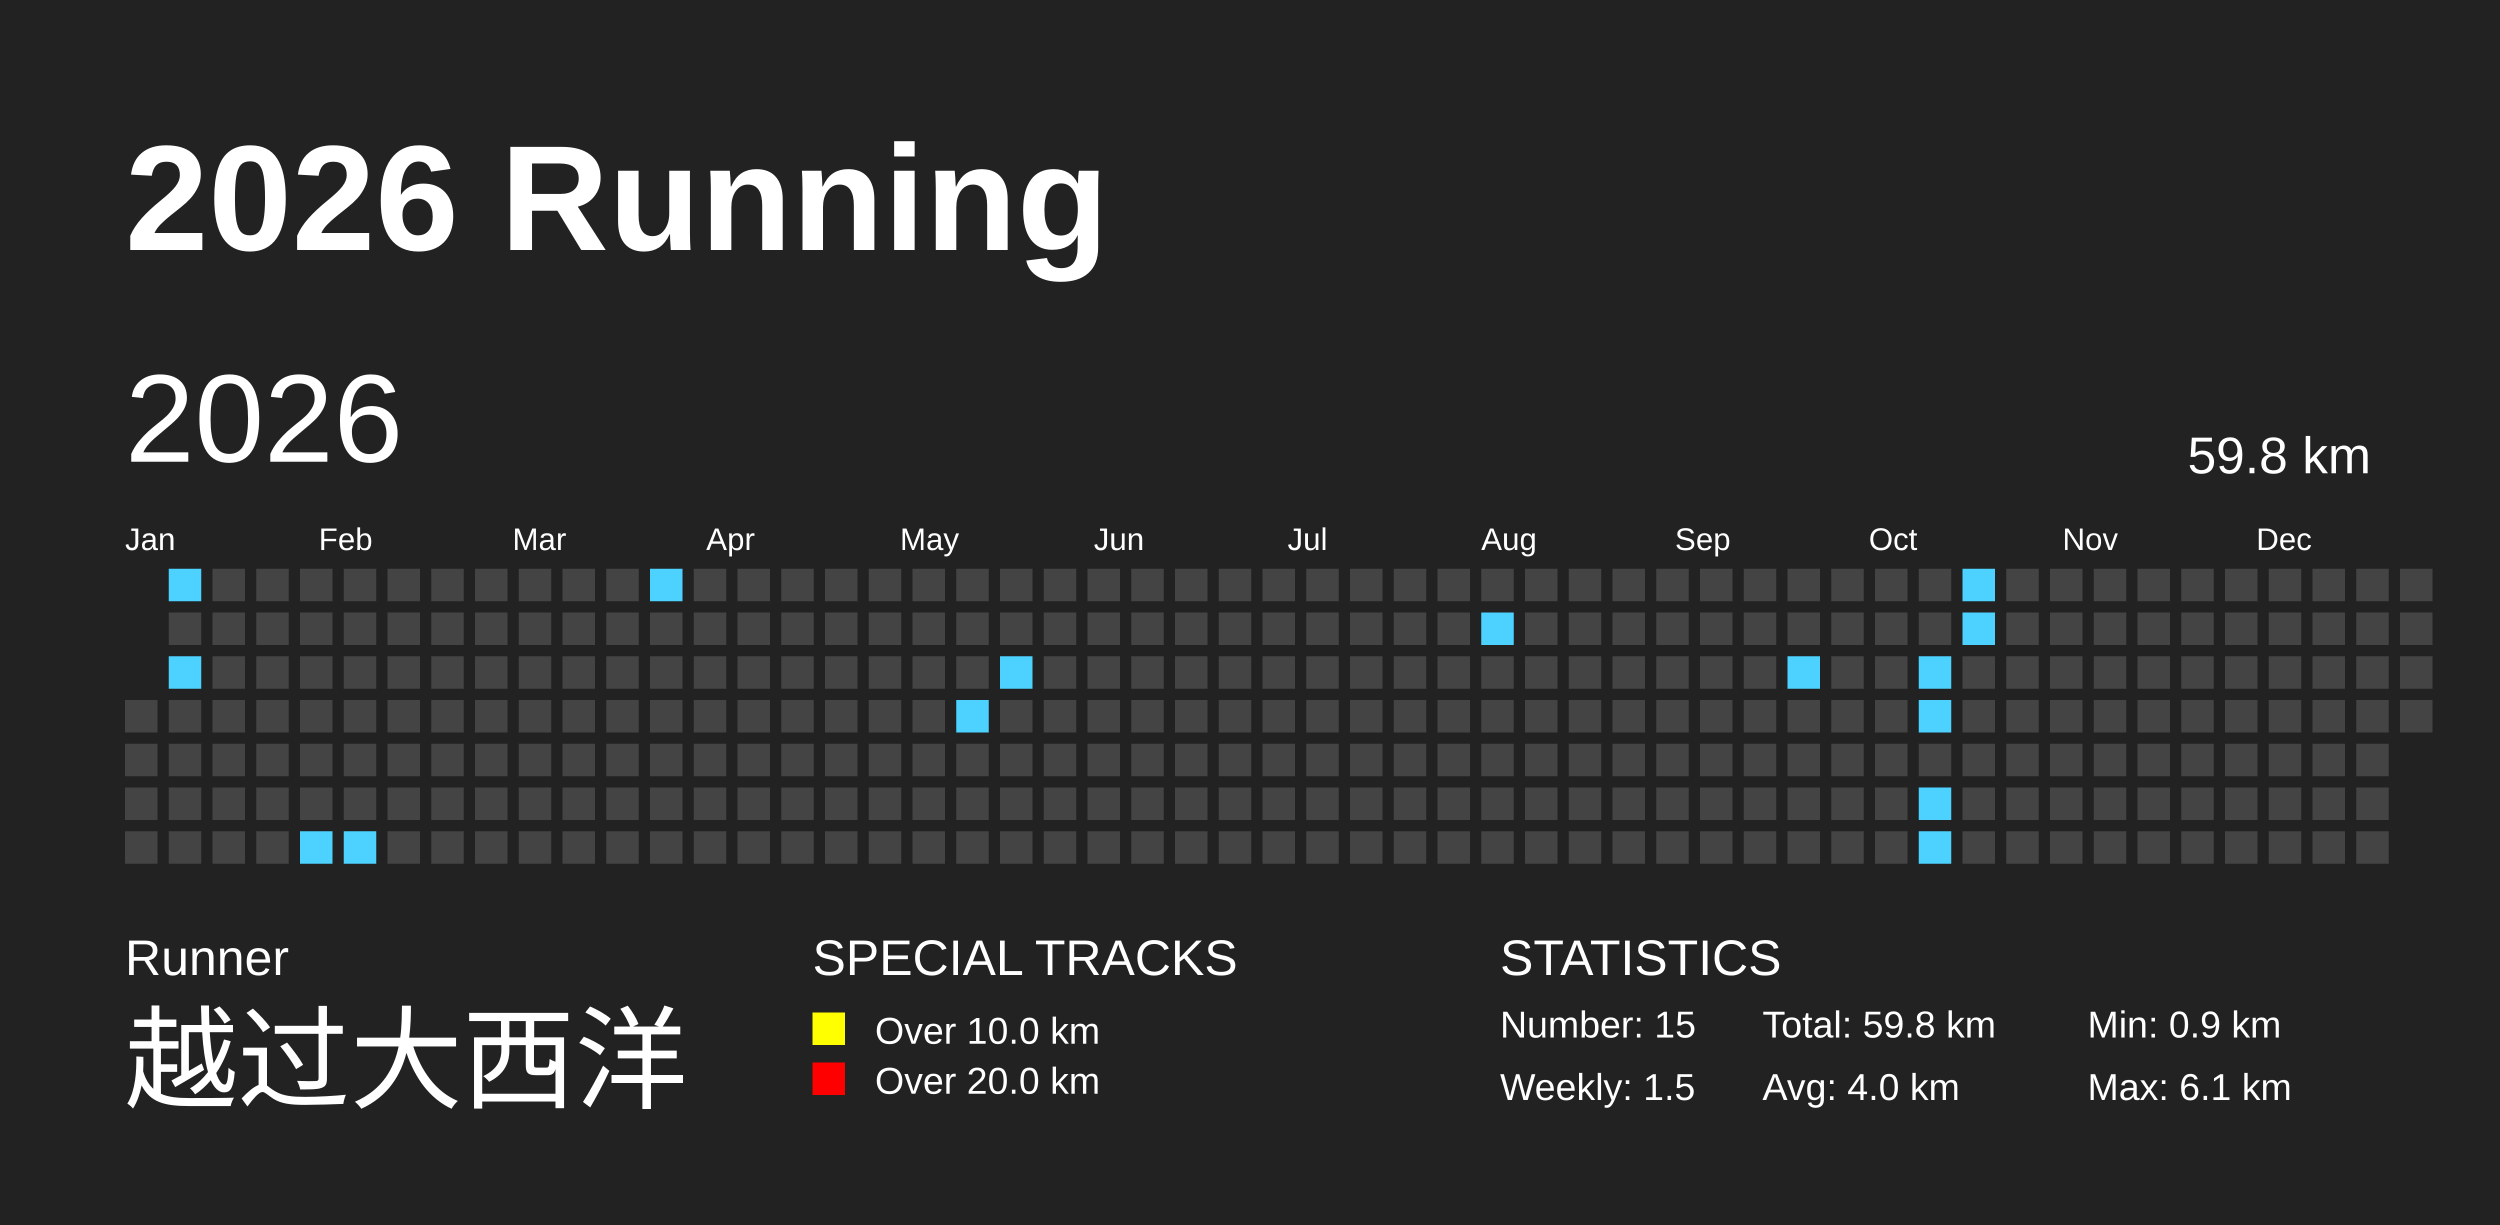
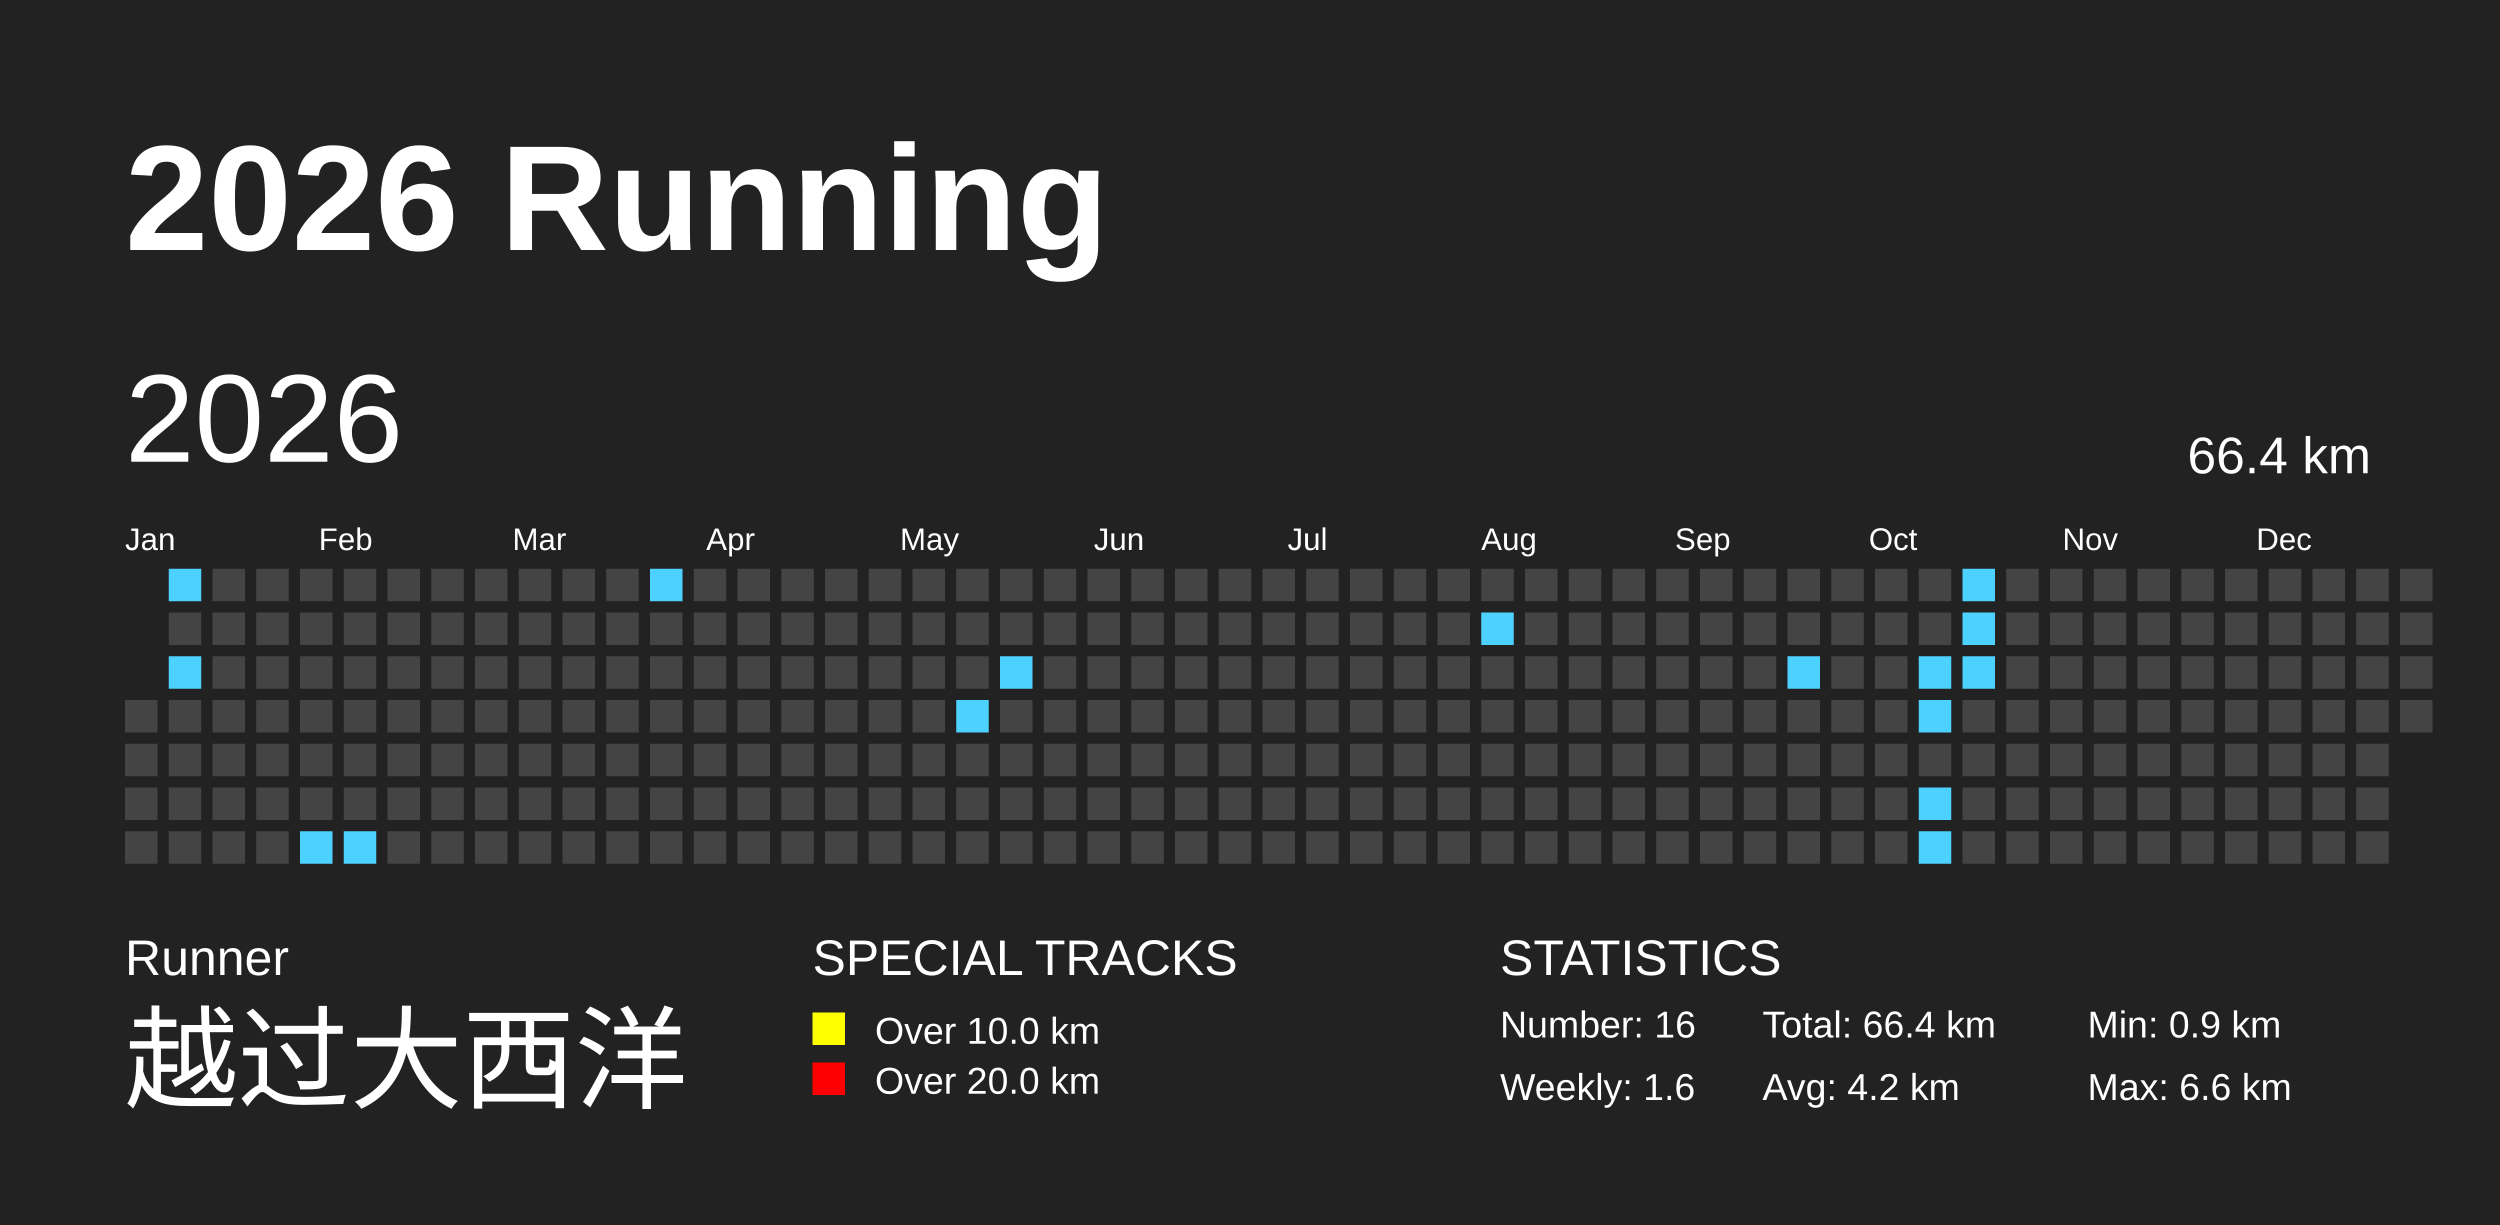
<svg xmlns="http://www.w3.org/2000/svg" baseProfile="full" height="98mm" version="1.1" viewBox="0,0,200,98" width="200mm">
  <defs>
    <pattern height="2" id="indoor-stripe" patternUnits="userSpaceOnUse" width="2">
      <line stroke="white" stroke-opacity="0.45" stroke-width="0.5" x1="0" x2="2" y1="2" y2="0" />
    </pattern>
  </defs>
  <rect fill="#222222" height="98" width="200" x="0" y="0" />
  <text fill="#FFFFFF" style="font-size:12px; font-family:Arial; font-weight:bold;" x="10" y="20">2026 Running</text>
  <text fill="#FFFFFF" style="font-size:4px; font-family:Arial" x="10" y="78">Runner</text>
  <text fill="#FFFFFF" style="font-size:9px; font-family:Arial" x="10" y="88">越过大西洋</text>
  <text fill="#FFFFFF" style="font-size:4px; font-family:Arial" x="65" y="78">SPECIAL TRACKS</text>
  <rect fill="yellow" height="2.6" width="2.6" x="65" y="81" />
  <text fill="#FFFFFF" style="font-size:3px; font-family:Arial" x="70" y="83.5">Over 10.0 km</text>
  <rect fill="red" height="2.6" width="2.6" x="65" y="85" />
  <text fill="#FFFFFF" style="font-size:3px; font-family:Arial" x="70" y="87.5">Over 20.0 km</text>
  <text fill="#FFFFFF" style="font-size:4px; font-family:Arial" x="120" y="78">STATISTICS</text>
-   <text fill="#FFFFFF" style="font-size:3px; font-family:Arial" x="120" y="83">Number: 15</text>
-   <text fill="#FFFFFF" style="font-size:3px; font-family:Arial" x="120" y="88">Weekly: 1.5</text>
-   <text fill="#FFFFFF" style="font-size:3px; font-family:Arial" x="141" y="83">Total: 59.8 km</text>
-   <text fill="#FFFFFF" style="font-size:3px; font-family:Arial" x="141" y="88">Avg: 4.0 km</text>
+   <text fill="#FFFFFF" style="font-size:3px; font-family:Arial" x="120" y="83">Number: 16</text>
+   <text fill="#FFFFFF" style="font-size:3px; font-family:Arial" x="120" y="88">Weekly: 1.6</text>
+   <text fill="#FFFFFF" style="font-size:3px; font-family:Arial" x="141" y="83">Total: 66.4 km</text>
+   <text fill="#FFFFFF" style="font-size:3px; font-family:Arial" x="141" y="88">Avg: 4.2 km</text>
  <text fill="#FFFFFF" style="font-size:3px; font-family:Arial" x="167" y="83">Min: 0.9 km</text>
-   <text fill="#FFFFFF" style="font-size:3px; font-family:Arial" x="167" y="88">Max: 6.1 km</text>
+   <text fill="#FFFFFF" style="font-size:3px; font-family:Arial" x="167" y="88">Max: 6.6 km</text>
  <text dominant-baseline="hanging" fill="#FFFFFF" style="font-size:10.0px; font-family:Arial;" x="10" y="30">2026</text>
-   <text dominant-baseline="hanging" fill="#FFFFFF" style="font-size:4.125px; font-family:Arial;" x="175" y="35">59.8 km</text>
+   <text dominant-baseline="hanging" fill="#FFFFFF" style="font-size:4.125px; font-family:Arial;" x="175" y="35">66.4 km</text>
  <text fill="#FFFFFF" style="font-size:2.5px; font-family:Arial" x="10.0" y="44">Jan</text>
  <text fill="#FFFFFF" style="font-size:2.5px; font-family:Arial" x="25.5" y="44">Feb</text>
  <text fill="#FFFFFF" style="font-size:2.5px; font-family:Arial" x="41.0" y="44">Mar</text>
  <text fill="#FFFFFF" style="font-size:2.5px; font-family:Arial" x="56.5" y="44">Apr</text>
  <text fill="#FFFFFF" style="font-size:2.5px; font-family:Arial" x="72.0" y="44">May</text>
  <text fill="#FFFFFF" style="font-size:2.5px; font-family:Arial" x="87.5" y="44">Jun</text>
  <text fill="#FFFFFF" style="font-size:2.5px; font-family:Arial" x="103.0" y="44">Jul</text>
  <text fill="#FFFFFF" style="font-size:2.5px; font-family:Arial" x="118.5" y="44">Aug</text>
  <text fill="#FFFFFF" style="font-size:2.5px; font-family:Arial" x="134.0" y="44">Sep</text>
  <text fill="#FFFFFF" style="font-size:2.5px; font-family:Arial" x="149.5" y="44">Oct</text>
  <text fill="#FFFFFF" style="font-size:2.5px; font-family:Arial" x="165.0" y="44">Nov</text>
  <text fill="#FFFFFF" style="font-size:2.5px; font-family:Arial" x="180.5" y="44">Dec</text>
  <rect fill="#444444" height="2.6" width="2.6" x="10.0" y="56.0" />
  <rect fill="#444444" height="2.6" width="2.6" x="10.0" y="59.5" />
  <rect fill="#444444" height="2.6" width="2.6" x="10.0" y="63.0" />
  <rect fill="#444444" height="2.6" width="2.6" x="10.0" y="66.5" />
  <rect fill="#4DD2FF" height="2.6" width="2.6" x="13.5" y="45.5" />
  <rect fill="#444444" height="2.6" width="2.6" x="13.5" y="49.0" />
  <rect fill="#4DD2FF" height="2.6" width="2.6" x="13.5" y="52.5" />
  <rect fill="#444444" height="2.6" width="2.6" x="13.5" y="56.0" />
  <rect fill="#444444" height="2.6" width="2.6" x="13.5" y="59.5" />
  <rect fill="#444444" height="2.6" width="2.6" x="13.5" y="63.0" />
  <rect fill="#444444" height="2.6" width="2.6" x="13.5" y="66.5" />
  <rect fill="#444444" height="2.6" width="2.6" x="17.0" y="45.5" />
  <rect fill="#444444" height="2.6" width="2.6" x="17.0" y="49.0" />
  <rect fill="#444444" height="2.6" width="2.6" x="17.0" y="52.5" />
  <rect fill="#444444" height="2.6" width="2.6" x="17.0" y="56.0" />
  <rect fill="#444444" height="2.6" width="2.6" x="17.0" y="59.5" />
  <rect fill="#444444" height="2.6" width="2.6" x="17.0" y="63.0" />
  <rect fill="#444444" height="2.6" width="2.6" x="17.0" y="66.5" />
  <rect fill="#444444" height="2.6" width="2.6" x="20.5" y="45.5" />
  <rect fill="#444444" height="2.6" width="2.6" x="20.5" y="49.0" />
  <rect fill="#444444" height="2.6" width="2.6" x="20.5" y="52.5" />
  <rect fill="#444444" height="2.6" width="2.6" x="20.5" y="56.0" />
  <rect fill="#444444" height="2.6" width="2.6" x="20.5" y="59.5" />
  <rect fill="#444444" height="2.6" width="2.6" x="20.5" y="63.0" />
  <rect fill="#444444" height="2.6" width="2.6" x="20.5" y="66.5" />
  <rect fill="#444444" height="2.6" width="2.6" x="24.0" y="45.5" />
  <rect fill="#444444" height="2.6" width="2.6" x="24.0" y="49.0" />
  <rect fill="#444444" height="2.6" width="2.6" x="24.0" y="52.5" />
  <rect fill="#444444" height="2.6" width="2.6" x="24.0" y="56.0" />
  <rect fill="#444444" height="2.6" width="2.6" x="24.0" y="59.5" />
  <rect fill="#444444" height="2.6" width="2.6" x="24.0" y="63.0" />
  <rect fill="#4DD2FF" height="2.6" width="2.6" x="24.0" y="66.5" />
  <rect fill="#444444" height="2.6" width="2.6" x="27.5" y="45.5" />
  <rect fill="#444444" height="2.6" width="2.6" x="27.5" y="49.0" />
  <rect fill="#444444" height="2.6" width="2.6" x="27.5" y="52.5" />
  <rect fill="#444444" height="2.6" width="2.6" x="27.5" y="56.0" />
  <rect fill="#444444" height="2.6" width="2.6" x="27.5" y="59.5" />
  <rect fill="#444444" height="2.6" width="2.6" x="27.5" y="63.0" />
  <rect fill="#4DD2FF" height="2.6" width="2.6" x="27.5" y="66.5" />
  <rect fill="#444444" height="2.6" width="2.6" x="31.0" y="45.5" />
  <rect fill="#444444" height="2.6" width="2.6" x="31.0" y="49.0" />
  <rect fill="#444444" height="2.6" width="2.6" x="31.0" y="52.5" />
  <rect fill="#444444" height="2.6" width="2.6" x="31.0" y="56.0" />
  <rect fill="#444444" height="2.6" width="2.6" x="31.0" y="59.5" />
  <rect fill="#444444" height="2.6" width="2.6" x="31.0" y="63.0" />
  <rect fill="#444444" height="2.6" width="2.6" x="31.0" y="66.5" />
  <rect fill="#444444" height="2.6" width="2.6" x="34.5" y="45.5" />
  <rect fill="#444444" height="2.6" width="2.6" x="34.5" y="49.0" />
  <rect fill="#444444" height="2.6" width="2.6" x="34.5" y="52.5" />
  <rect fill="#444444" height="2.6" width="2.6" x="34.5" y="56.0" />
  <rect fill="#444444" height="2.6" width="2.6" x="34.5" y="59.5" />
  <rect fill="#444444" height="2.6" width="2.6" x="34.5" y="63.0" />
  <rect fill="#444444" height="2.6" width="2.6" x="34.5" y="66.5" />
  <rect fill="#444444" height="2.6" width="2.6" x="38.0" y="45.5" />
  <rect fill="#444444" height="2.6" width="2.6" x="38.0" y="49.0" />
  <rect fill="#444444" height="2.6" width="2.6" x="38.0" y="52.5" />
  <rect fill="#444444" height="2.6" width="2.6" x="38.0" y="56.0" />
  <rect fill="#444444" height="2.6" width="2.6" x="38.0" y="59.5" />
  <rect fill="#444444" height="2.6" width="2.6" x="38.0" y="63.0" />
  <rect fill="#444444" height="2.6" width="2.6" x="38.0" y="66.5" />
  <rect fill="#444444" height="2.6" width="2.6" x="41.5" y="45.5" />
  <rect fill="#444444" height="2.6" width="2.6" x="41.5" y="49.0" />
  <rect fill="#444444" height="2.6" width="2.6" x="41.5" y="52.5" />
  <rect fill="#444444" height="2.6" width="2.6" x="41.5" y="56.0" />
  <rect fill="#444444" height="2.6" width="2.6" x="41.5" y="59.5" />
  <rect fill="#444444" height="2.6" width="2.6" x="41.5" y="63.0" />
  <rect fill="#444444" height="2.6" width="2.6" x="41.5" y="66.5" />
  <rect fill="#444444" height="2.6" width="2.6" x="45.0" y="45.5" />
  <rect fill="#444444" height="2.6" width="2.6" x="45.0" y="49.0" />
  <rect fill="#444444" height="2.6" width="2.6" x="45.0" y="52.5" />
  <rect fill="#444444" height="2.6" width="2.6" x="45.0" y="56.0" />
  <rect fill="#444444" height="2.6" width="2.6" x="45.0" y="59.5" />
  <rect fill="#444444" height="2.6" width="2.6" x="45.0" y="63.0" />
  <rect fill="#444444" height="2.6" width="2.6" x="45.0" y="66.5" />
  <rect fill="#444444" height="2.6" width="2.6" x="48.5" y="45.5" />
  <rect fill="#444444" height="2.6" width="2.6" x="48.5" y="49.0" />
  <rect fill="#444444" height="2.6" width="2.6" x="48.5" y="52.5" />
  <rect fill="#444444" height="2.6" width="2.6" x="48.5" y="56.0" />
  <rect fill="#444444" height="2.6" width="2.6" x="48.5" y="59.5" />
  <rect fill="#444444" height="2.6" width="2.6" x="48.5" y="63.0" />
  <rect fill="#444444" height="2.6" width="2.6" x="48.5" y="66.5" />
  <rect fill="#4DD2FF" height="2.6" width="2.6" x="52.0" y="45.5" />
  <rect fill="#444444" height="2.6" width="2.6" x="52.0" y="49.0" />
  <rect fill="#444444" height="2.6" width="2.6" x="52.0" y="52.5" />
  <rect fill="#444444" height="2.6" width="2.6" x="52.0" y="56.0" />
  <rect fill="#444444" height="2.6" width="2.6" x="52.0" y="59.5" />
  <rect fill="#444444" height="2.6" width="2.6" x="52.0" y="63.0" />
  <rect fill="#444444" height="2.6" width="2.6" x="52.0" y="66.5" />
  <rect fill="#444444" height="2.6" width="2.6" x="55.5" y="45.5" />
  <rect fill="#444444" height="2.6" width="2.6" x="55.5" y="49.0" />
  <rect fill="#444444" height="2.6" width="2.6" x="55.5" y="52.5" />
  <rect fill="#444444" height="2.6" width="2.6" x="55.5" y="56.0" />
  <rect fill="#444444" height="2.6" width="2.6" x="55.5" y="59.5" />
  <rect fill="#444444" height="2.6" width="2.6" x="55.5" y="63.0" />
  <rect fill="#444444" height="2.6" width="2.6" x="55.5" y="66.5" />
  <rect fill="#444444" height="2.6" width="2.6" x="59.0" y="45.5" />
  <rect fill="#444444" height="2.6" width="2.6" x="59.0" y="49.0" />
  <rect fill="#444444" height="2.6" width="2.6" x="59.0" y="52.5" />
  <rect fill="#444444" height="2.6" width="2.6" x="59.0" y="56.0" />
  <rect fill="#444444" height="2.6" width="2.6" x="59.0" y="59.5" />
  <rect fill="#444444" height="2.6" width="2.6" x="59.0" y="63.0" />
  <rect fill="#444444" height="2.6" width="2.6" x="59.0" y="66.5" />
  <rect fill="#444444" height="2.6" width="2.6" x="62.5" y="45.5" />
  <rect fill="#444444" height="2.6" width="2.6" x="62.5" y="49.0" />
  <rect fill="#444444" height="2.6" width="2.6" x="62.5" y="52.5" />
  <rect fill="#444444" height="2.6" width="2.6" x="62.5" y="56.0" />
  <rect fill="#444444" height="2.6" width="2.6" x="62.5" y="59.5" />
  <rect fill="#444444" height="2.6" width="2.6" x="62.5" y="63.0" />
  <rect fill="#444444" height="2.6" width="2.6" x="62.5" y="66.5" />
  <rect fill="#444444" height="2.6" width="2.6" x="66.0" y="45.5" />
  <rect fill="#444444" height="2.6" width="2.6" x="66.0" y="49.0" />
  <rect fill="#444444" height="2.6" width="2.6" x="66.0" y="52.5" />
  <rect fill="#444444" height="2.6" width="2.6" x="66.0" y="56.0" />
  <rect fill="#444444" height="2.6" width="2.6" x="66.0" y="59.5" />
  <rect fill="#444444" height="2.6" width="2.6" x="66.0" y="63.0" />
  <rect fill="#444444" height="2.6" width="2.6" x="66.0" y="66.5" />
  <rect fill="#444444" height="2.6" width="2.6" x="69.5" y="45.5" />
  <rect fill="#444444" height="2.6" width="2.6" x="69.5" y="49.0" />
  <rect fill="#444444" height="2.6" width="2.6" x="69.5" y="52.5" />
  <rect fill="#444444" height="2.6" width="2.6" x="69.5" y="56.0" />
  <rect fill="#444444" height="2.6" width="2.6" x="69.5" y="59.5" />
  <rect fill="#444444" height="2.6" width="2.6" x="69.5" y="63.0" />
  <rect fill="#444444" height="2.6" width="2.6" x="69.5" y="66.5" />
  <rect fill="#444444" height="2.6" width="2.6" x="73.0" y="45.5" />
  <rect fill="#444444" height="2.6" width="2.6" x="73.0" y="49.0" />
  <rect fill="#444444" height="2.6" width="2.6" x="73.0" y="52.5" />
  <rect fill="#444444" height="2.6" width="2.6" x="73.0" y="56.0" />
  <rect fill="#444444" height="2.6" width="2.6" x="73.0" y="59.5" />
  <rect fill="#444444" height="2.6" width="2.6" x="73.0" y="63.0" />
  <rect fill="#444444" height="2.6" width="2.6" x="73.0" y="66.5" />
  <rect fill="#444444" height="2.6" width="2.6" x="76.5" y="45.5" />
  <rect fill="#444444" height="2.6" width="2.6" x="76.5" y="49.0" />
  <rect fill="#444444" height="2.6" width="2.6" x="76.5" y="52.5" />
  <rect fill="#4DD2FF" height="2.6" width="2.6" x="76.5" y="56.0" />
  <rect fill="#444444" height="2.6" width="2.6" x="76.5" y="59.5" />
  <rect fill="#444444" height="2.6" width="2.6" x="76.5" y="63.0" />
  <rect fill="#444444" height="2.6" width="2.6" x="76.5" y="66.5" />
  <rect fill="#444444" height="2.6" width="2.6" x="80.0" y="45.5" />
  <rect fill="#444444" height="2.6" width="2.6" x="80.0" y="49.0" />
  <rect fill="#4DD2FF" height="2.6" width="2.6" x="80.0" y="52.5" />
  <rect fill="#444444" height="2.6" width="2.6" x="80.0" y="56.0" />
  <rect fill="#444444" height="2.6" width="2.6" x="80.0" y="59.5" />
  <rect fill="#444444" height="2.6" width="2.6" x="80.0" y="63.0" />
  <rect fill="#444444" height="2.6" width="2.6" x="80.0" y="66.5" />
  <rect fill="#444444" height="2.6" width="2.6" x="83.5" y="45.5" />
  <rect fill="#444444" height="2.6" width="2.6" x="83.5" y="49.0" />
  <rect fill="#444444" height="2.6" width="2.6" x="83.5" y="52.5" />
  <rect fill="#444444" height="2.6" width="2.6" x="83.5" y="56.0" />
  <rect fill="#444444" height="2.6" width="2.6" x="83.5" y="59.5" />
  <rect fill="#444444" height="2.6" width="2.6" x="83.5" y="63.0" />
  <rect fill="#444444" height="2.6" width="2.6" x="83.5" y="66.5" />
  <rect fill="#444444" height="2.6" width="2.6" x="87.0" y="45.5" />
  <rect fill="#444444" height="2.6" width="2.6" x="87.0" y="49.0" />
  <rect fill="#444444" height="2.6" width="2.6" x="87.0" y="52.5" />
  <rect fill="#444444" height="2.6" width="2.6" x="87.0" y="56.0" />
  <rect fill="#444444" height="2.6" width="2.6" x="87.0" y="59.5" />
  <rect fill="#444444" height="2.6" width="2.6" x="87.0" y="63.0" />
  <rect fill="#444444" height="2.6" width="2.6" x="87.0" y="66.5" />
  <rect fill="#444444" height="2.6" width="2.6" x="90.5" y="45.5" />
  <rect fill="#444444" height="2.6" width="2.6" x="90.5" y="49.0" />
  <rect fill="#444444" height="2.6" width="2.6" x="90.5" y="52.5" />
  <rect fill="#444444" height="2.6" width="2.6" x="90.5" y="56.0" />
  <rect fill="#444444" height="2.6" width="2.6" x="90.5" y="59.5" />
  <rect fill="#444444" height="2.6" width="2.6" x="90.5" y="63.0" />
  <rect fill="#444444" height="2.6" width="2.6" x="90.5" y="66.5" />
  <rect fill="#444444" height="2.6" width="2.6" x="94.0" y="45.5" />
  <rect fill="#444444" height="2.6" width="2.6" x="94.0" y="49.0" />
  <rect fill="#444444" height="2.6" width="2.6" x="94.0" y="52.5" />
  <rect fill="#444444" height="2.6" width="2.6" x="94.0" y="56.0" />
  <rect fill="#444444" height="2.6" width="2.6" x="94.0" y="59.5" />
  <rect fill="#444444" height="2.6" width="2.6" x="94.0" y="63.0" />
  <rect fill="#444444" height="2.6" width="2.6" x="94.0" y="66.5" />
  <rect fill="#444444" height="2.6" width="2.6" x="97.5" y="45.5" />
  <rect fill="#444444" height="2.6" width="2.6" x="97.5" y="49.0" />
  <rect fill="#444444" height="2.6" width="2.6" x="97.5" y="52.5" />
  <rect fill="#444444" height="2.6" width="2.6" x="97.5" y="56.0" />
  <rect fill="#444444" height="2.6" width="2.6" x="97.5" y="59.5" />
  <rect fill="#444444" height="2.6" width="2.6" x="97.5" y="63.0" />
  <rect fill="#444444" height="2.6" width="2.6" x="97.5" y="66.5" />
  <rect fill="#444444" height="2.6" width="2.6" x="101.0" y="45.5" />
  <rect fill="#444444" height="2.6" width="2.6" x="101.0" y="49.0" />
  <rect fill="#444444" height="2.6" width="2.6" x="101.0" y="52.5" />
  <rect fill="#444444" height="2.6" width="2.6" x="101.0" y="56.0" />
  <rect fill="#444444" height="2.6" width="2.6" x="101.0" y="59.5" />
  <rect fill="#444444" height="2.6" width="2.6" x="101.0" y="63.0" />
  <rect fill="#444444" height="2.6" width="2.6" x="101.0" y="66.5" />
  <rect fill="#444444" height="2.6" width="2.6" x="104.5" y="45.5" />
  <rect fill="#444444" height="2.6" width="2.6" x="104.5" y="49.0" />
  <rect fill="#444444" height="2.6" width="2.6" x="104.5" y="52.5" />
  <rect fill="#444444" height="2.6" width="2.6" x="104.5" y="56.0" />
  <rect fill="#444444" height="2.6" width="2.6" x="104.5" y="59.5" />
  <rect fill="#444444" height="2.6" width="2.6" x="104.5" y="63.0" />
  <rect fill="#444444" height="2.6" width="2.6" x="104.5" y="66.5" />
  <rect fill="#444444" height="2.6" width="2.6" x="108.0" y="45.5" />
  <rect fill="#444444" height="2.6" width="2.6" x="108.0" y="49.0" />
  <rect fill="#444444" height="2.6" width="2.6" x="108.0" y="52.5" />
  <rect fill="#444444" height="2.6" width="2.6" x="108.0" y="56.0" />
  <rect fill="#444444" height="2.6" width="2.6" x="108.0" y="59.5" />
  <rect fill="#444444" height="2.6" width="2.6" x="108.0" y="63.0" />
  <rect fill="#444444" height="2.6" width="2.6" x="108.0" y="66.5" />
  <rect fill="#444444" height="2.6" width="2.6" x="111.5" y="45.5" />
  <rect fill="#444444" height="2.6" width="2.6" x="111.5" y="49.0" />
  <rect fill="#444444" height="2.6" width="2.6" x="111.5" y="52.5" />
  <rect fill="#444444" height="2.6" width="2.6" x="111.5" y="56.0" />
  <rect fill="#444444" height="2.6" width="2.6" x="111.5" y="59.5" />
  <rect fill="#444444" height="2.6" width="2.6" x="111.5" y="63.0" />
  <rect fill="#444444" height="2.6" width="2.6" x="111.5" y="66.5" />
  <rect fill="#444444" height="2.6" width="2.6" x="115.0" y="45.5" />
  <rect fill="#444444" height="2.6" width="2.6" x="115.0" y="49.0" />
  <rect fill="#444444" height="2.6" width="2.6" x="115.0" y="52.5" />
  <rect fill="#444444" height="2.6" width="2.6" x="115.0" y="56.0" />
  <rect fill="#444444" height="2.6" width="2.6" x="115.0" y="59.5" />
  <rect fill="#444444" height="2.6" width="2.6" x="115.0" y="63.0" />
  <rect fill="#444444" height="2.6" width="2.6" x="115.0" y="66.5" />
  <rect fill="#444444" height="2.6" width="2.6" x="118.5" y="45.5" />
  <rect fill="#4DD2FF" height="2.6" width="2.6" x="118.5" y="49.0" />
  <rect fill="#444444" height="2.6" width="2.6" x="118.5" y="52.5" />
  <rect fill="#444444" height="2.6" width="2.6" x="118.5" y="56.0" />
  <rect fill="#444444" height="2.6" width="2.6" x="118.5" y="59.5" />
  <rect fill="#444444" height="2.6" width="2.6" x="118.5" y="63.0" />
  <rect fill="#444444" height="2.6" width="2.6" x="118.5" y="66.5" />
  <rect fill="#444444" height="2.6" width="2.6" x="122.0" y="45.5" />
  <rect fill="#444444" height="2.6" width="2.6" x="122.0" y="49.0" />
  <rect fill="#444444" height="2.6" width="2.6" x="122.0" y="52.5" />
  <rect fill="#444444" height="2.6" width="2.6" x="122.0" y="56.0" />
  <rect fill="#444444" height="2.6" width="2.6" x="122.0" y="59.5" />
  <rect fill="#444444" height="2.6" width="2.6" x="122.0" y="63.0" />
  <rect fill="#444444" height="2.6" width="2.6" x="122.0" y="66.5" />
  <rect fill="#444444" height="2.6" width="2.6" x="125.5" y="45.5" />
  <rect fill="#444444" height="2.6" width="2.6" x="125.5" y="49.0" />
  <rect fill="#444444" height="2.6" width="2.6" x="125.5" y="52.5" />
  <rect fill="#444444" height="2.6" width="2.6" x="125.5" y="56.0" />
  <rect fill="#444444" height="2.6" width="2.6" x="125.5" y="59.5" />
  <rect fill="#444444" height="2.6" width="2.6" x="125.5" y="63.0" />
  <rect fill="#444444" height="2.6" width="2.6" x="125.5" y="66.5" />
  <rect fill="#444444" height="2.6" width="2.6" x="129.0" y="45.5" />
  <rect fill="#444444" height="2.6" width="2.6" x="129.0" y="49.0" />
  <rect fill="#444444" height="2.6" width="2.6" x="129.0" y="52.5" />
  <rect fill="#444444" height="2.6" width="2.6" x="129.0" y="56.0" />
  <rect fill="#444444" height="2.6" width="2.6" x="129.0" y="59.5" />
  <rect fill="#444444" height="2.6" width="2.6" x="129.0" y="63.0" />
  <rect fill="#444444" height="2.6" width="2.6" x="129.0" y="66.5" />
  <rect fill="#444444" height="2.6" width="2.6" x="132.5" y="45.5" />
  <rect fill="#444444" height="2.6" width="2.6" x="132.5" y="49.0" />
  <rect fill="#444444" height="2.6" width="2.6" x="132.5" y="52.5" />
  <rect fill="#444444" height="2.6" width="2.6" x="132.5" y="56.0" />
  <rect fill="#444444" height="2.6" width="2.6" x="132.5" y="59.5" />
  <rect fill="#444444" height="2.6" width="2.6" x="132.5" y="63.0" />
  <rect fill="#444444" height="2.6" width="2.6" x="132.5" y="66.5" />
  <rect fill="#444444" height="2.6" width="2.6" x="136.0" y="45.5" />
  <rect fill="#444444" height="2.6" width="2.6" x="136.0" y="49.0" />
  <rect fill="#444444" height="2.6" width="2.6" x="136.0" y="52.5" />
  <rect fill="#444444" height="2.6" width="2.6" x="136.0" y="56.0" />
  <rect fill="#444444" height="2.6" width="2.6" x="136.0" y="59.5" />
  <rect fill="#444444" height="2.6" width="2.6" x="136.0" y="63.0" />
  <rect fill="#444444" height="2.6" width="2.6" x="136.0" y="66.5" />
  <rect fill="#444444" height="2.6" width="2.6" x="139.5" y="45.5" />
  <rect fill="#444444" height="2.6" width="2.6" x="139.5" y="49.0" />
  <rect fill="#444444" height="2.6" width="2.6" x="139.5" y="52.5" />
  <rect fill="#444444" height="2.6" width="2.6" x="139.5" y="56.0" />
  <rect fill="#444444" height="2.6" width="2.6" x="139.5" y="59.5" />
  <rect fill="#444444" height="2.6" width="2.6" x="139.5" y="63.0" />
  <rect fill="#444444" height="2.6" width="2.6" x="139.5" y="66.5" />
  <rect fill="#444444" height="2.6" width="2.6" x="143.0" y="45.5" />
  <rect fill="#444444" height="2.6" width="2.6" x="143.0" y="49.0" />
  <rect fill="#4DD2FF" height="2.6" width="2.6" x="143.0" y="52.5" />
  <rect fill="#444444" height="2.6" width="2.6" x="143.0" y="56.0" />
  <rect fill="#444444" height="2.6" width="2.6" x="143.0" y="59.5" />
  <rect fill="#444444" height="2.6" width="2.6" x="143.0" y="63.0" />
  <rect fill="#444444" height="2.6" width="2.6" x="143.0" y="66.5" />
  <rect fill="#444444" height="2.6" width="2.6" x="146.5" y="45.5" />
  <rect fill="#444444" height="2.6" width="2.6" x="146.5" y="49.0" />
  <rect fill="#444444" height="2.6" width="2.6" x="146.5" y="52.5" />
  <rect fill="#444444" height="2.6" width="2.6" x="146.5" y="56.0" />
  <rect fill="#444444" height="2.6" width="2.6" x="146.5" y="59.5" />
  <rect fill="#444444" height="2.6" width="2.6" x="146.5" y="63.0" />
  <rect fill="#444444" height="2.6" width="2.6" x="146.5" y="66.5" />
  <rect fill="#444444" height="2.6" width="2.6" x="150.0" y="45.5" />
  <rect fill="#444444" height="2.6" width="2.6" x="150.0" y="49.0" />
  <rect fill="#444444" height="2.6" width="2.6" x="150.0" y="52.5" />
  <rect fill="#444444" height="2.6" width="2.6" x="150.0" y="56.0" />
  <rect fill="#444444" height="2.6" width="2.6" x="150.0" y="59.5" />
  <rect fill="#444444" height="2.6" width="2.6" x="150.0" y="63.0" />
  <rect fill="#444444" height="2.6" width="2.6" x="150.0" y="66.5" />
  <rect fill="#444444" height="2.6" width="2.6" x="153.5" y="45.5" />
  <rect fill="#444444" height="2.6" width="2.6" x="153.5" y="49.0" />
  <rect fill="#4DD2FF" height="2.6" width="2.6" x="153.5" y="52.5" />
  <rect fill="#4DD2FF" height="2.6" width="2.6" x="153.5" y="56.0" />
  <rect fill="#444444" height="2.6" width="2.6" x="153.5" y="59.5" />
  <rect fill="#4DD2FF" height="2.6" width="2.6" x="153.5" y="63.0" />
  <rect fill="#4DD2FF" height="2.6" width="2.6" x="153.5" y="66.5" />
  <rect fill="#4DD2FF" height="2.6" width="2.6" x="157.0" y="45.5" />
  <rect fill="#4DD2FF" height="2.6" width="2.6" x="157.0" y="49.0" />
-   <rect fill="#444444" height="2.6" width="2.6" x="157.0" y="52.5" />
+   <rect fill="#4DD2FF" height="2.6" width="2.6" x="157.0" y="52.5" />
  <rect fill="#444444" height="2.6" width="2.6" x="157.0" y="56.0" />
  <rect fill="#444444" height="2.6" width="2.6" x="157.0" y="59.5" />
  <rect fill="#444444" height="2.6" width="2.6" x="157.0" y="63.0" />
  <rect fill="#444444" height="2.6" width="2.6" x="157.0" y="66.5" />
  <rect fill="#444444" height="2.6" width="2.6" x="160.5" y="45.5" />
  <rect fill="#444444" height="2.6" width="2.6" x="160.5" y="49.0" />
  <rect fill="#444444" height="2.6" width="2.6" x="160.5" y="52.5" />
  <rect fill="#444444" height="2.6" width="2.6" x="160.5" y="56.0" />
  <rect fill="#444444" height="2.6" width="2.6" x="160.5" y="59.5" />
  <rect fill="#444444" height="2.6" width="2.6" x="160.5" y="63.0" />
  <rect fill="#444444" height="2.6" width="2.6" x="160.5" y="66.5" />
  <rect fill="#444444" height="2.6" width="2.6" x="164.0" y="45.5" />
  <rect fill="#444444" height="2.6" width="2.6" x="164.0" y="49.0" />
  <rect fill="#444444" height="2.6" width="2.6" x="164.0" y="52.5" />
  <rect fill="#444444" height="2.6" width="2.6" x="164.0" y="56.0" />
  <rect fill="#444444" height="2.6" width="2.6" x="164.0" y="59.5" />
  <rect fill="#444444" height="2.6" width="2.6" x="164.0" y="63.0" />
  <rect fill="#444444" height="2.6" width="2.6" x="164.0" y="66.5" />
  <rect fill="#444444" height="2.6" width="2.6" x="167.5" y="45.5" />
  <rect fill="#444444" height="2.6" width="2.6" x="167.5" y="49.0" />
  <rect fill="#444444" height="2.6" width="2.6" x="167.5" y="52.5" />
  <rect fill="#444444" height="2.6" width="2.6" x="167.5" y="56.0" />
  <rect fill="#444444" height="2.6" width="2.6" x="167.5" y="59.5" />
  <rect fill="#444444" height="2.6" width="2.6" x="167.5" y="63.0" />
  <rect fill="#444444" height="2.6" width="2.6" x="167.5" y="66.5" />
  <rect fill="#444444" height="2.6" width="2.6" x="171.0" y="45.5" />
  <rect fill="#444444" height="2.6" width="2.6" x="171.0" y="49.0" />
  <rect fill="#444444" height="2.6" width="2.6" x="171.0" y="52.5" />
  <rect fill="#444444" height="2.6" width="2.6" x="171.0" y="56.0" />
  <rect fill="#444444" height="2.6" width="2.6" x="171.0" y="59.5" />
  <rect fill="#444444" height="2.6" width="2.6" x="171.0" y="63.0" />
  <rect fill="#444444" height="2.6" width="2.6" x="171.0" y="66.5" />
  <rect fill="#444444" height="2.6" width="2.6" x="174.5" y="45.5" />
  <rect fill="#444444" height="2.6" width="2.6" x="174.5" y="49.0" />
  <rect fill="#444444" height="2.6" width="2.6" x="174.5" y="52.5" />
  <rect fill="#444444" height="2.6" width="2.6" x="174.5" y="56.0" />
  <rect fill="#444444" height="2.6" width="2.6" x="174.5" y="59.5" />
  <rect fill="#444444" height="2.6" width="2.6" x="174.5" y="63.0" />
  <rect fill="#444444" height="2.6" width="2.6" x="174.5" y="66.5" />
  <rect fill="#444444" height="2.6" width="2.6" x="178.0" y="45.5" />
  <rect fill="#444444" height="2.6" width="2.6" x="178.0" y="49.0" />
  <rect fill="#444444" height="2.6" width="2.6" x="178.0" y="52.5" />
  <rect fill="#444444" height="2.6" width="2.6" x="178.0" y="56.0" />
  <rect fill="#444444" height="2.6" width="2.6" x="178.0" y="59.5" />
  <rect fill="#444444" height="2.6" width="2.6" x="178.0" y="63.0" />
  <rect fill="#444444" height="2.6" width="2.6" x="178.0" y="66.5" />
  <rect fill="#444444" height="2.6" width="2.6" x="181.5" y="45.5" />
  <rect fill="#444444" height="2.6" width="2.6" x="181.5" y="49.0" />
  <rect fill="#444444" height="2.6" width="2.6" x="181.5" y="52.5" />
  <rect fill="#444444" height="2.6" width="2.6" x="181.5" y="56.0" />
  <rect fill="#444444" height="2.6" width="2.6" x="181.5" y="59.5" />
  <rect fill="#444444" height="2.6" width="2.6" x="181.5" y="63.0" />
  <rect fill="#444444" height="2.6" width="2.6" x="181.5" y="66.5" />
  <rect fill="#444444" height="2.6" width="2.6" x="185.0" y="45.5" />
  <rect fill="#444444" height="2.6" width="2.6" x="185.0" y="49.0" />
  <rect fill="#444444" height="2.6" width="2.6" x="185.0" y="52.5" />
  <rect fill="#444444" height="2.6" width="2.6" x="185.0" y="56.0" />
  <rect fill="#444444" height="2.6" width="2.6" x="185.0" y="59.5" />
  <rect fill="#444444" height="2.6" width="2.6" x="185.0" y="63.0" />
  <rect fill="#444444" height="2.6" width="2.6" x="185.0" y="66.5" />
  <rect fill="#444444" height="2.6" width="2.6" x="188.5" y="45.5" />
  <rect fill="#444444" height="2.6" width="2.6" x="188.5" y="49.0" />
  <rect fill="#444444" height="2.6" width="2.6" x="188.5" y="52.5" />
  <rect fill="#444444" height="2.6" width="2.6" x="188.5" y="56.0" />
  <rect fill="#444444" height="2.6" width="2.6" x="188.5" y="59.5" />
  <rect fill="#444444" height="2.6" width="2.6" x="188.5" y="63.0" />
  <rect fill="#444444" height="2.6" width="2.6" x="188.5" y="66.5" />
  <rect fill="#444444" height="2.6" width="2.6" x="192.0" y="45.5" />
  <rect fill="#444444" height="2.6" width="2.6" x="192.0" y="49.0" />
  <rect fill="#444444" height="2.6" width="2.6" x="192.0" y="52.5" />
  <rect fill="#444444" height="2.6" width="2.6" x="192.0" y="56.0" />
</svg>
